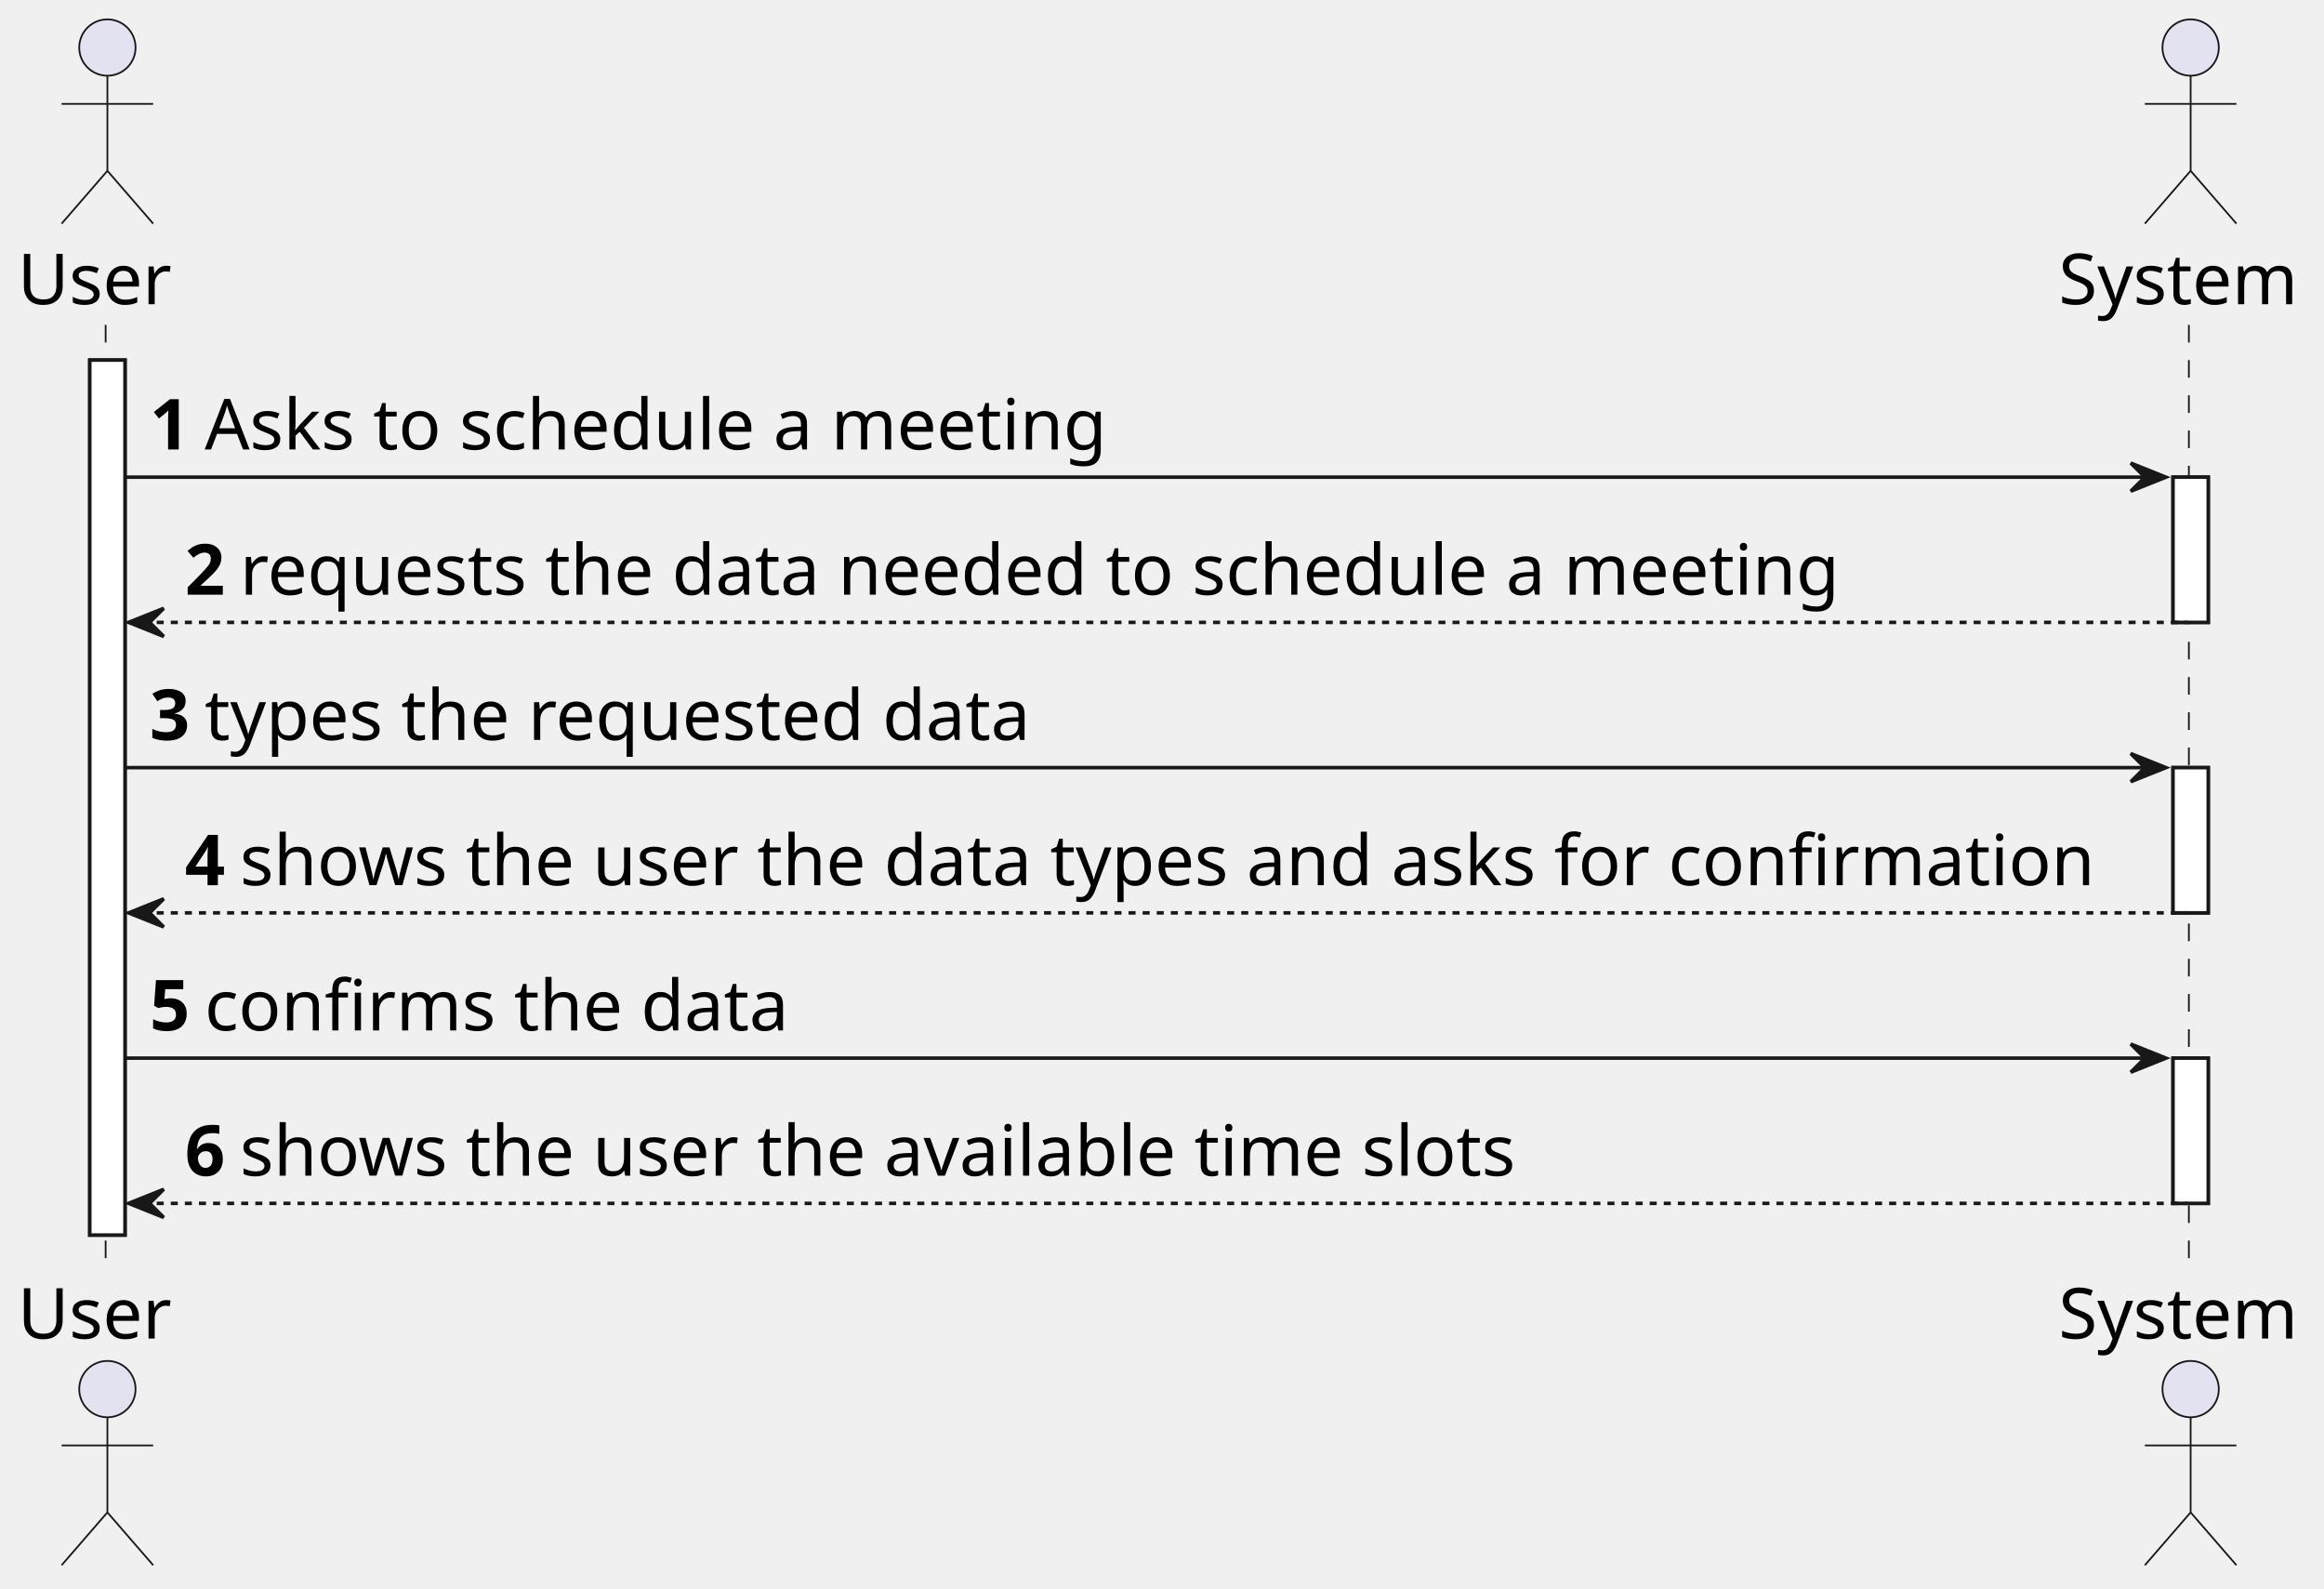
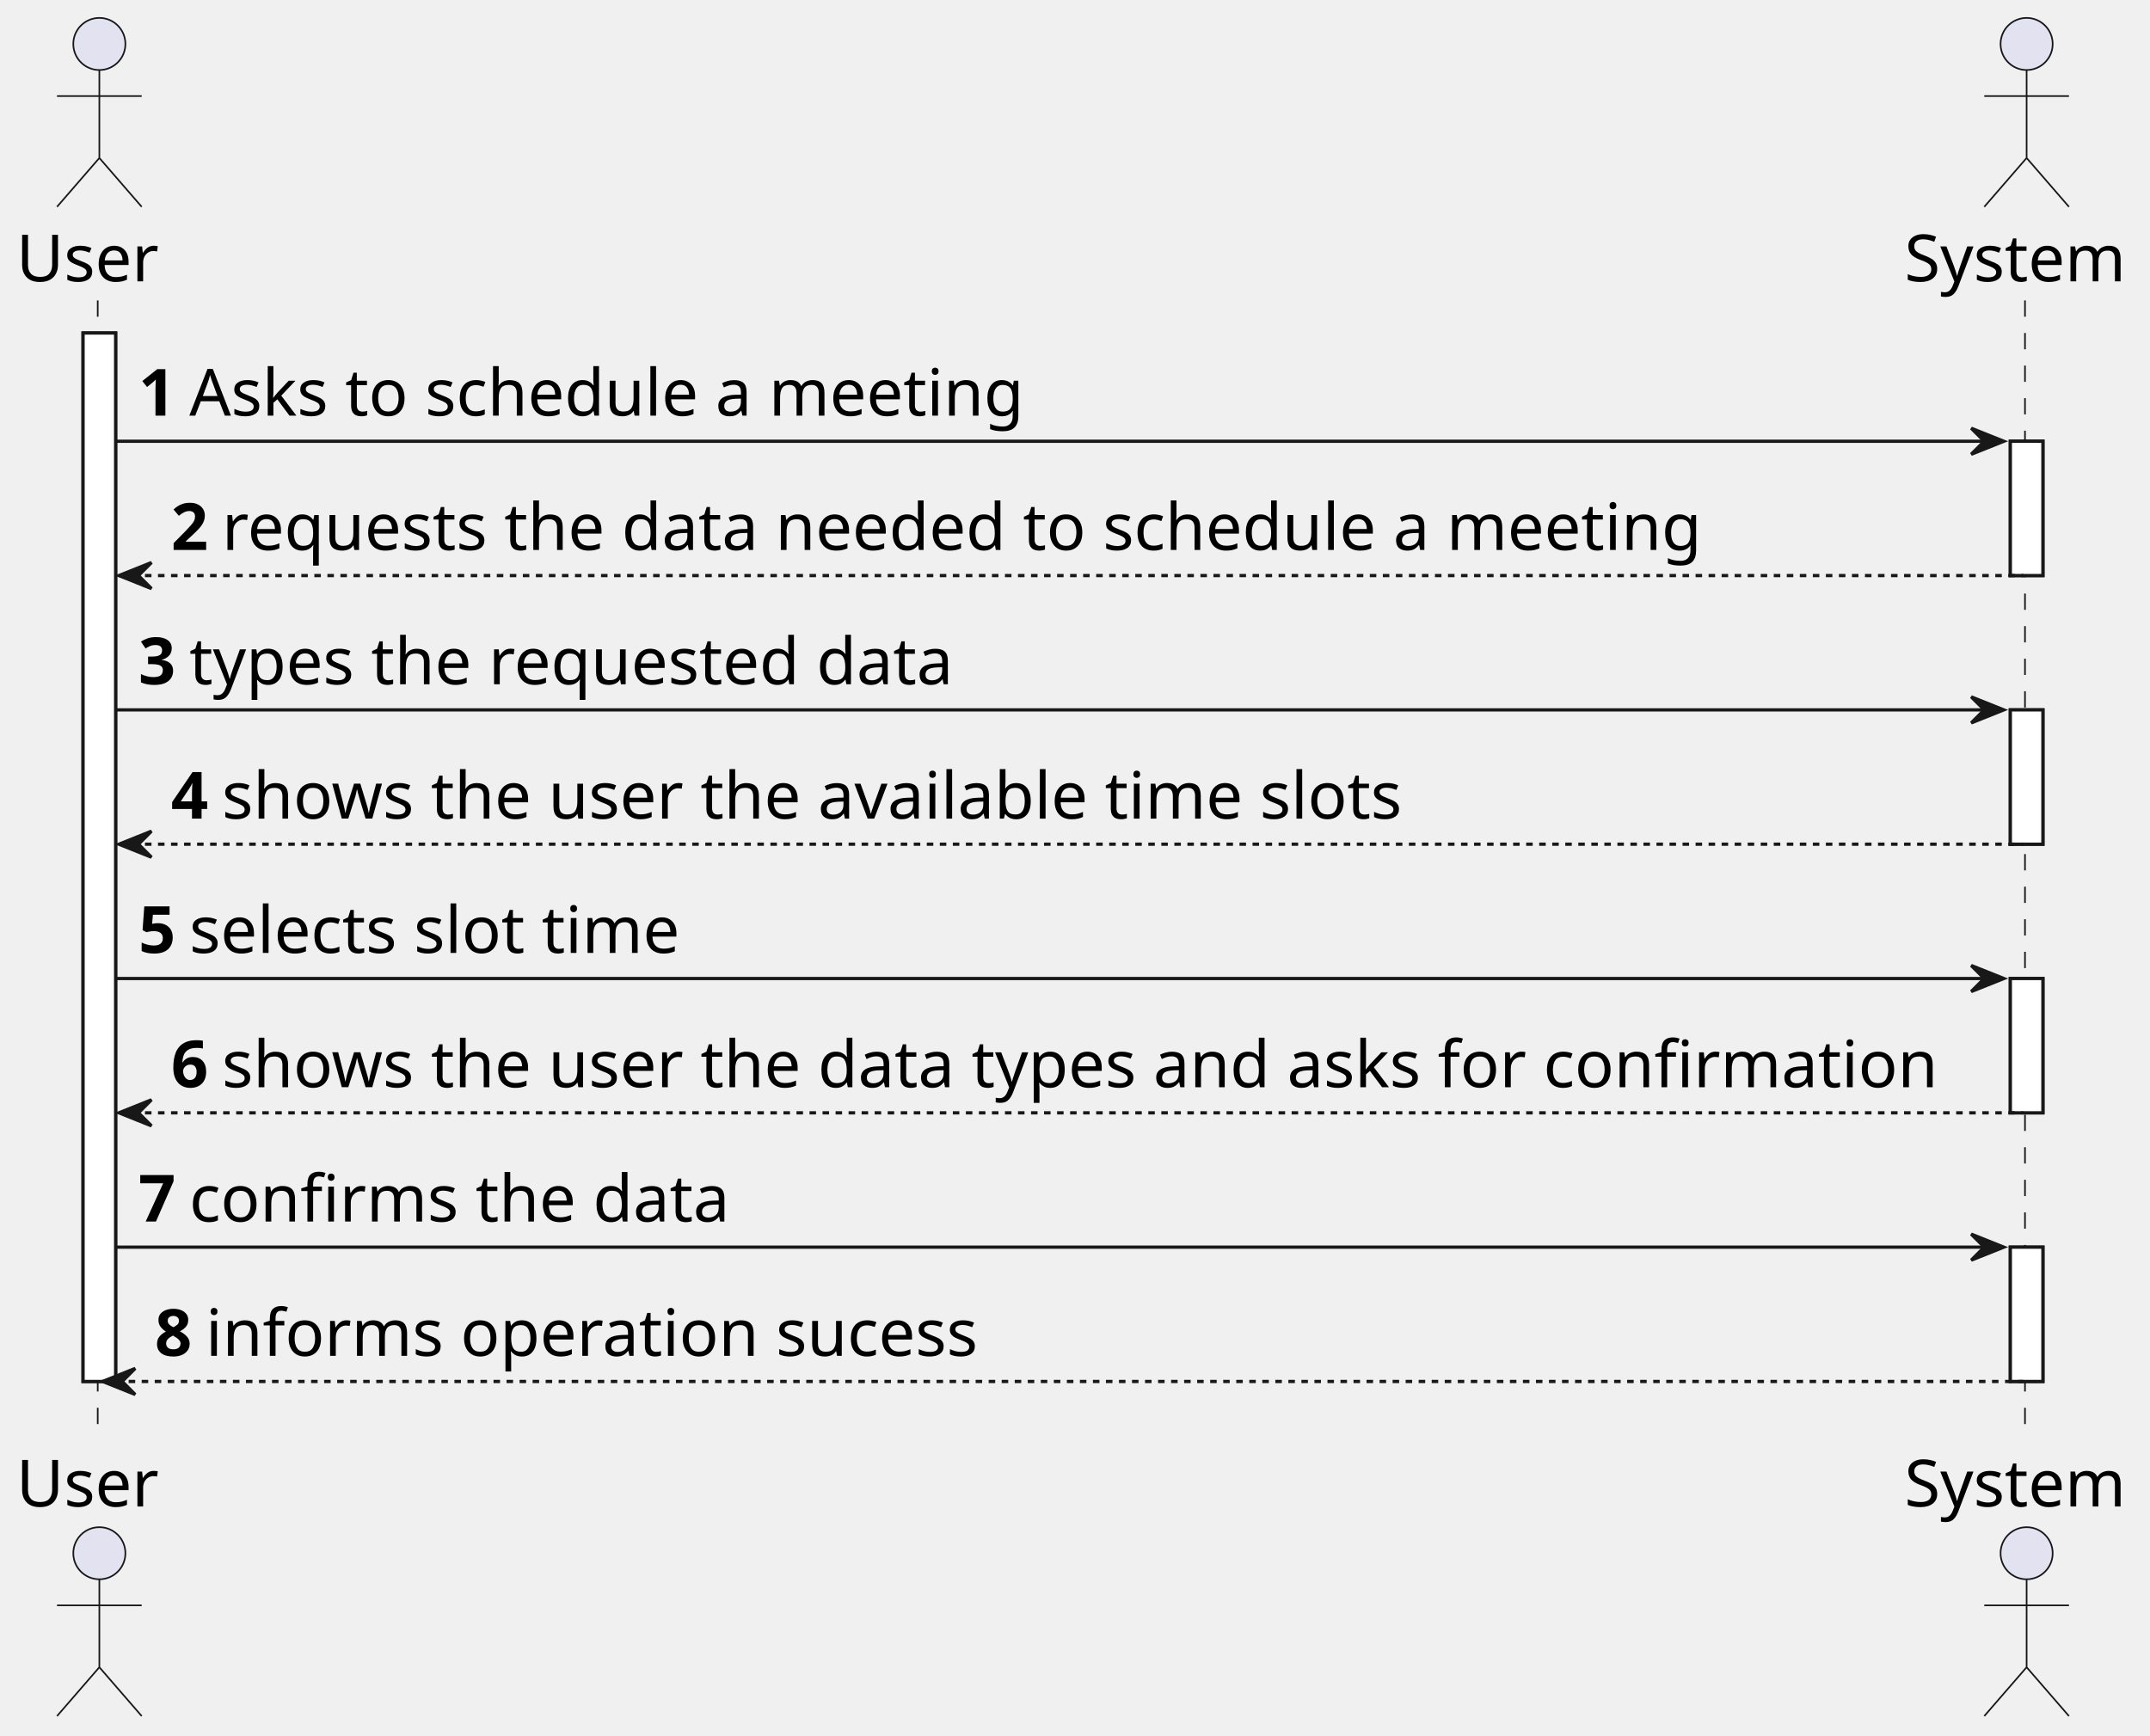
- <svg xmlns="http://www.w3.org/2000/svg" contentStyleType="text/css" height="451px" preserveAspectRatio="none" style="width:660px;height:451px;background:#FFFFFF;" version="1.1" viewBox="0 0 660 451" width="660px" zoomAndPan="magnify">
+ <svg xmlns="http://www.w3.org/2000/svg" contentStyleType="text/css" height="533px" preserveAspectRatio="none" style="width:660px;height:533px;background:#FFFFFF;" version="1.1" viewBox="0 0 660 533" width="660px" zoomAndPan="magnify">
  <defs />
  <g>
-     <rect fill="#FFFFFF" height="248.44" style="stroke:#181818;stroke-width:1.0;" width="10" x="25.5" y="102.24" />
+     <rect fill="#FFFFFF" height="321.92" style="stroke:#181818;stroke-width:1.0;" width="10" x="25.5" y="102.24" />
    <rect fill="#FFFFFF" height="41.24" style="stroke:#181818;stroke-width:1.0;" width="10" x="617.125" y="135.48" />
    <rect fill="#FFFFFF" height="41.24" style="stroke:#181818;stroke-width:1.0;" width="10" x="617.125" y="217.96" />
    <rect fill="#FFFFFF" height="41.24" style="stroke:#181818;stroke-width:1.0;" width="10" x="617.125" y="300.44" />
-     <line style="stroke:#181818;stroke-width:0.5;stroke-dasharray:5.0,5.0;" x1="30" x2="30" y1="92.24" y2="359.68" />
-     <line style="stroke:#181818;stroke-width:0.5;stroke-dasharray:5.0,5.0;" x1="621.625" x2="621.625" y1="92.24" y2="359.68" />
+     <rect fill="#FFFFFF" height="41.24" style="stroke:#181818;stroke-width:1.0;" width="10" x="617.125" y="382.92" />
+     <line style="stroke:#181818;stroke-width:0.5;stroke-dasharray:5.0,5.0;" x1="30" x2="30" y1="92.24" y2="442.16" />
+     <line style="stroke:#181818;stroke-width:0.5;stroke-dasharray:5.0,5.0;" x1="621.625" x2="621.625" y1="92.24" y2="442.16" />
    <text fill="#000000" font-family="sans-serif" font-size="20" lengthAdjust="spacing" textLength="45" x="5" y="86.38">User</text>
    <ellipse cx="30.5" cy="13.5" fill="#E2E2F0" rx="8" ry="8" style="stroke:#181818;stroke-width:0.5;" />
    <path d="M30.5,21.5 L30.5,48.5 M17.5,29.5 L43.5,29.5 M30.5,48.5 L17.5,63.5 M30.5,48.5 L43.5,63.5 " fill="none" style="stroke:#181818;stroke-width:0.5;" />
-     <text fill="#000000" font-family="sans-serif" font-size="20" lengthAdjust="spacing" textLength="45" x="5" y="380.06">User</text>
-     <ellipse cx="30.5" cy="394.42" fill="#E2E2F0" rx="8" ry="8" style="stroke:#181818;stroke-width:0.5;" />
-     <path d="M30.5,402.42 L30.5,429.42 M17.5,410.42 L43.5,410.42 M30.5,429.42 L17.5,444.42 M30.5,429.42 L43.5,444.42 " fill="none" style="stroke:#181818;stroke-width:0.5;" />
+     <text fill="#000000" font-family="sans-serif" font-size="20" lengthAdjust="spacing" textLength="45" x="5" y="462.54">User</text>
+     <ellipse cx="30.5" cy="476.9" fill="#E2E2F0" rx="8" ry="8" style="stroke:#181818;stroke-width:0.5;" />
+     <path d="M30.5,484.9 L30.5,511.9 M17.5,492.9 L43.5,492.9 M30.5,511.9 L17.5,526.9 M30.5,511.9 L43.5,526.9 " fill="none" style="stroke:#181818;stroke-width:0.5;" />
    <text fill="#000000" font-family="sans-serif" font-size="20" lengthAdjust="spacing" textLength="69" x="584.625" y="86.38">System</text>
    <ellipse cx="622.125" cy="13.5" fill="#E2E2F0" rx="8" ry="8" style="stroke:#181818;stroke-width:0.5;" />
    <path d="M622.125,21.5 L622.125,48.5 M609.125,29.5 L635.125,29.5 M622.125,48.5 L609.125,63.5 M622.125,48.5 L635.125,63.5 " fill="none" style="stroke:#181818;stroke-width:0.5;" />
-     <text fill="#000000" font-family="sans-serif" font-size="20" lengthAdjust="spacing" textLength="69" x="584.625" y="380.06">System</text>
-     <ellipse cx="622.125" cy="394.42" fill="#E2E2F0" rx="8" ry="8" style="stroke:#181818;stroke-width:0.5;" />
-     <path d="M622.125,402.42 L622.125,429.42 M609.125,410.42 L635.125,410.42 M622.125,429.42 L609.125,444.42 M622.125,429.42 L635.125,444.42 " fill="none" style="stroke:#181818;stroke-width:0.5;" />
-     <rect fill="#FFFFFF" height="248.44" style="stroke:#181818;stroke-width:1.0;" width="10" x="25.5" y="102.24" />
+     <text fill="#000000" font-family="sans-serif" font-size="20" lengthAdjust="spacing" textLength="69" x="584.625" y="462.54">System</text>
+     <ellipse cx="622.125" cy="476.9" fill="#E2E2F0" rx="8" ry="8" style="stroke:#181818;stroke-width:0.5;" />
+     <path d="M622.125,484.9 L622.125,511.9 M609.125,492.9 L635.125,492.9 M622.125,511.9 L609.125,526.9 M622.125,511.9 L635.125,526.9 " fill="none" style="stroke:#181818;stroke-width:0.5;" />
+     <rect fill="#FFFFFF" height="321.92" style="stroke:#181818;stroke-width:1.0;" width="10" x="25.5" y="102.24" />
    <rect fill="#FFFFFF" height="41.24" style="stroke:#181818;stroke-width:1.0;" width="10" x="617.125" y="135.48" />
    <rect fill="#FFFFFF" height="41.24" style="stroke:#181818;stroke-width:1.0;" width="10" x="617.125" y="217.96" />
    <rect fill="#FFFFFF" height="41.24" style="stroke:#181818;stroke-width:1.0;" width="10" x="617.125" y="300.44" />
+     <rect fill="#FFFFFF" height="41.24" style="stroke:#181818;stroke-width:1.0;" width="10" x="617.125" y="382.92" />
    <polygon fill="#181818" points="605.125,131.48,615.125,135.48,605.125,139.48,609.125,135.48" style="stroke:#181818;stroke-width:1.0;" />
    <line style="stroke:#181818;stroke-width:1.0;" x1="35.5" x2="611.125" y1="135.48" y2="135.48" />
    <text fill="#000000" font-family="sans-serif" font-size="20" font-weight="bold" lengthAdjust="spacing" textLength="11.625" x="42.5" y="127.62">1</text>
    <text fill="#000000" font-family="sans-serif" font-size="20" lengthAdjust="spacing" textLength="262" x="58.125" y="127.62">Asks to schedule a meeting</text>
    <polygon fill="#181818" points="46.5,172.72,36.5,176.72,46.5,180.72,42.5,176.72" style="stroke:#181818;stroke-width:1.0;" />
    <line style="stroke:#181818;stroke-width:1.0;stroke-dasharray:2.0,2.0;" x1="40.5" x2="621.125" y1="176.72" y2="176.72" />
    <text fill="#000000" font-family="sans-serif" font-size="20" font-weight="bold" lengthAdjust="spacing" textLength="11.625" x="52.5" y="168.86">2</text>
    <text fill="#000000" font-family="sans-serif" font-size="20" lengthAdjust="spacing" textLength="465" x="68.125" y="168.86">requests the data needed to schedule a meeting</text>
    <polygon fill="#181818" points="605.125,213.96,615.125,217.96,605.125,221.96,609.125,217.96" style="stroke:#181818;stroke-width:1.0;" />
    <line style="stroke:#181818;stroke-width:1.0;" x1="35.5" x2="611.125" y1="217.96" y2="217.96" />
    <text fill="#000000" font-family="sans-serif" font-size="20" font-weight="bold" lengthAdjust="spacing" textLength="11.625" x="42.5" y="210.1">3</text>
    <text fill="#000000" font-family="sans-serif" font-size="20" lengthAdjust="spacing" textLength="241" x="58.125" y="210.1">types the requested data</text>
    <polygon fill="#181818" points="46.5,255.2,36.5,259.2,46.5,263.2,42.5,259.2" style="stroke:#181818;stroke-width:1.0;" />
    <line style="stroke:#181818;stroke-width:1.0;stroke-dasharray:2.0,2.0;" x1="40.5" x2="621.125" y1="259.2" y2="259.2" />
    <text fill="#000000" font-family="sans-serif" font-size="20" font-weight="bold" lengthAdjust="spacing" textLength="11.625" x="52.5" y="251.34">4</text>
-     <text fill="#000000" font-family="sans-serif" font-size="20" lengthAdjust="spacing" textLength="542" x="68.125" y="251.34">shows the user the data types and asks for confirmation</text>
+     <text fill="#000000" font-family="sans-serif" font-size="20" lengthAdjust="spacing" textLength="373" x="68.125" y="251.34">shows the user the available time slots</text>
    <polygon fill="#181818" points="605.125,296.44,615.125,300.44,605.125,304.44,609.125,300.44" style="stroke:#181818;stroke-width:1.0;" />
    <line style="stroke:#181818;stroke-width:1.0;" x1="35.5" x2="611.125" y1="300.44" y2="300.44" />
    <text fill="#000000" font-family="sans-serif" font-size="20" font-weight="bold" lengthAdjust="spacing" textLength="11.625" x="42.5" y="292.58">5</text>
-     <text fill="#000000" font-family="sans-serif" font-size="20" lengthAdjust="spacing" textLength="171" x="58.125" y="292.58">confirms the data</text>
+     <text fill="#000000" font-family="sans-serif" font-size="20" lengthAdjust="spacing" textLength="155" x="58.125" y="292.58">selects slot time</text>
    <polygon fill="#181818" points="46.5,337.68,36.5,341.68,46.5,345.68,42.5,341.68" style="stroke:#181818;stroke-width:1.0;" />
    <line style="stroke:#181818;stroke-width:1.0;stroke-dasharray:2.0,2.0;" x1="40.5" x2="621.125" y1="341.68" y2="341.68" />
    <text fill="#000000" font-family="sans-serif" font-size="20" font-weight="bold" lengthAdjust="spacing" textLength="11.625" x="52.5" y="333.82">6</text>
-     <text fill="#000000" font-family="sans-serif" font-size="20" lengthAdjust="spacing" textLength="373" x="68.125" y="333.82">shows the user the available time slots</text>
+     <text fill="#000000" font-family="sans-serif" font-size="20" lengthAdjust="spacing" textLength="542" x="68.125" y="333.82">shows the user the data types and asks for confirmation</text>
+     <polygon fill="#181818" points="605.125,378.92,615.125,382.92,605.125,386.92,609.125,382.92" style="stroke:#181818;stroke-width:1.0;" />
+     <line style="stroke:#181818;stroke-width:1.0;" x1="35.5" x2="611.125" y1="382.92" y2="382.92" />
+     <text fill="#000000" font-family="sans-serif" font-size="20" font-weight="bold" lengthAdjust="spacing" textLength="11.625" x="42.5" y="375.06">7</text>
+     <text fill="#000000" font-family="sans-serif" font-size="20" lengthAdjust="spacing" textLength="171" x="58.125" y="375.06">confirms the data</text>
+     <polygon fill="#181818" points="41.5,420.16,31.5,424.16,41.5,428.16,37.5,424.16" style="stroke:#181818;stroke-width:1.0;" />
+     <line style="stroke:#181818;stroke-width:1.0;stroke-dasharray:2.0,2.0;" x1="35.5" x2="621.125" y1="424.16" y2="424.16" />
+     <text fill="#000000" font-family="sans-serif" font-size="20" font-weight="bold" lengthAdjust="spacing" textLength="11.625" x="47.5" y="416.3">8</text>
+     <text fill="#000000" font-family="sans-serif" font-size="20" lengthAdjust="spacing" textLength="245" x="63.125" y="416.3">informs operation sucess</text>
  </g>
</svg>
